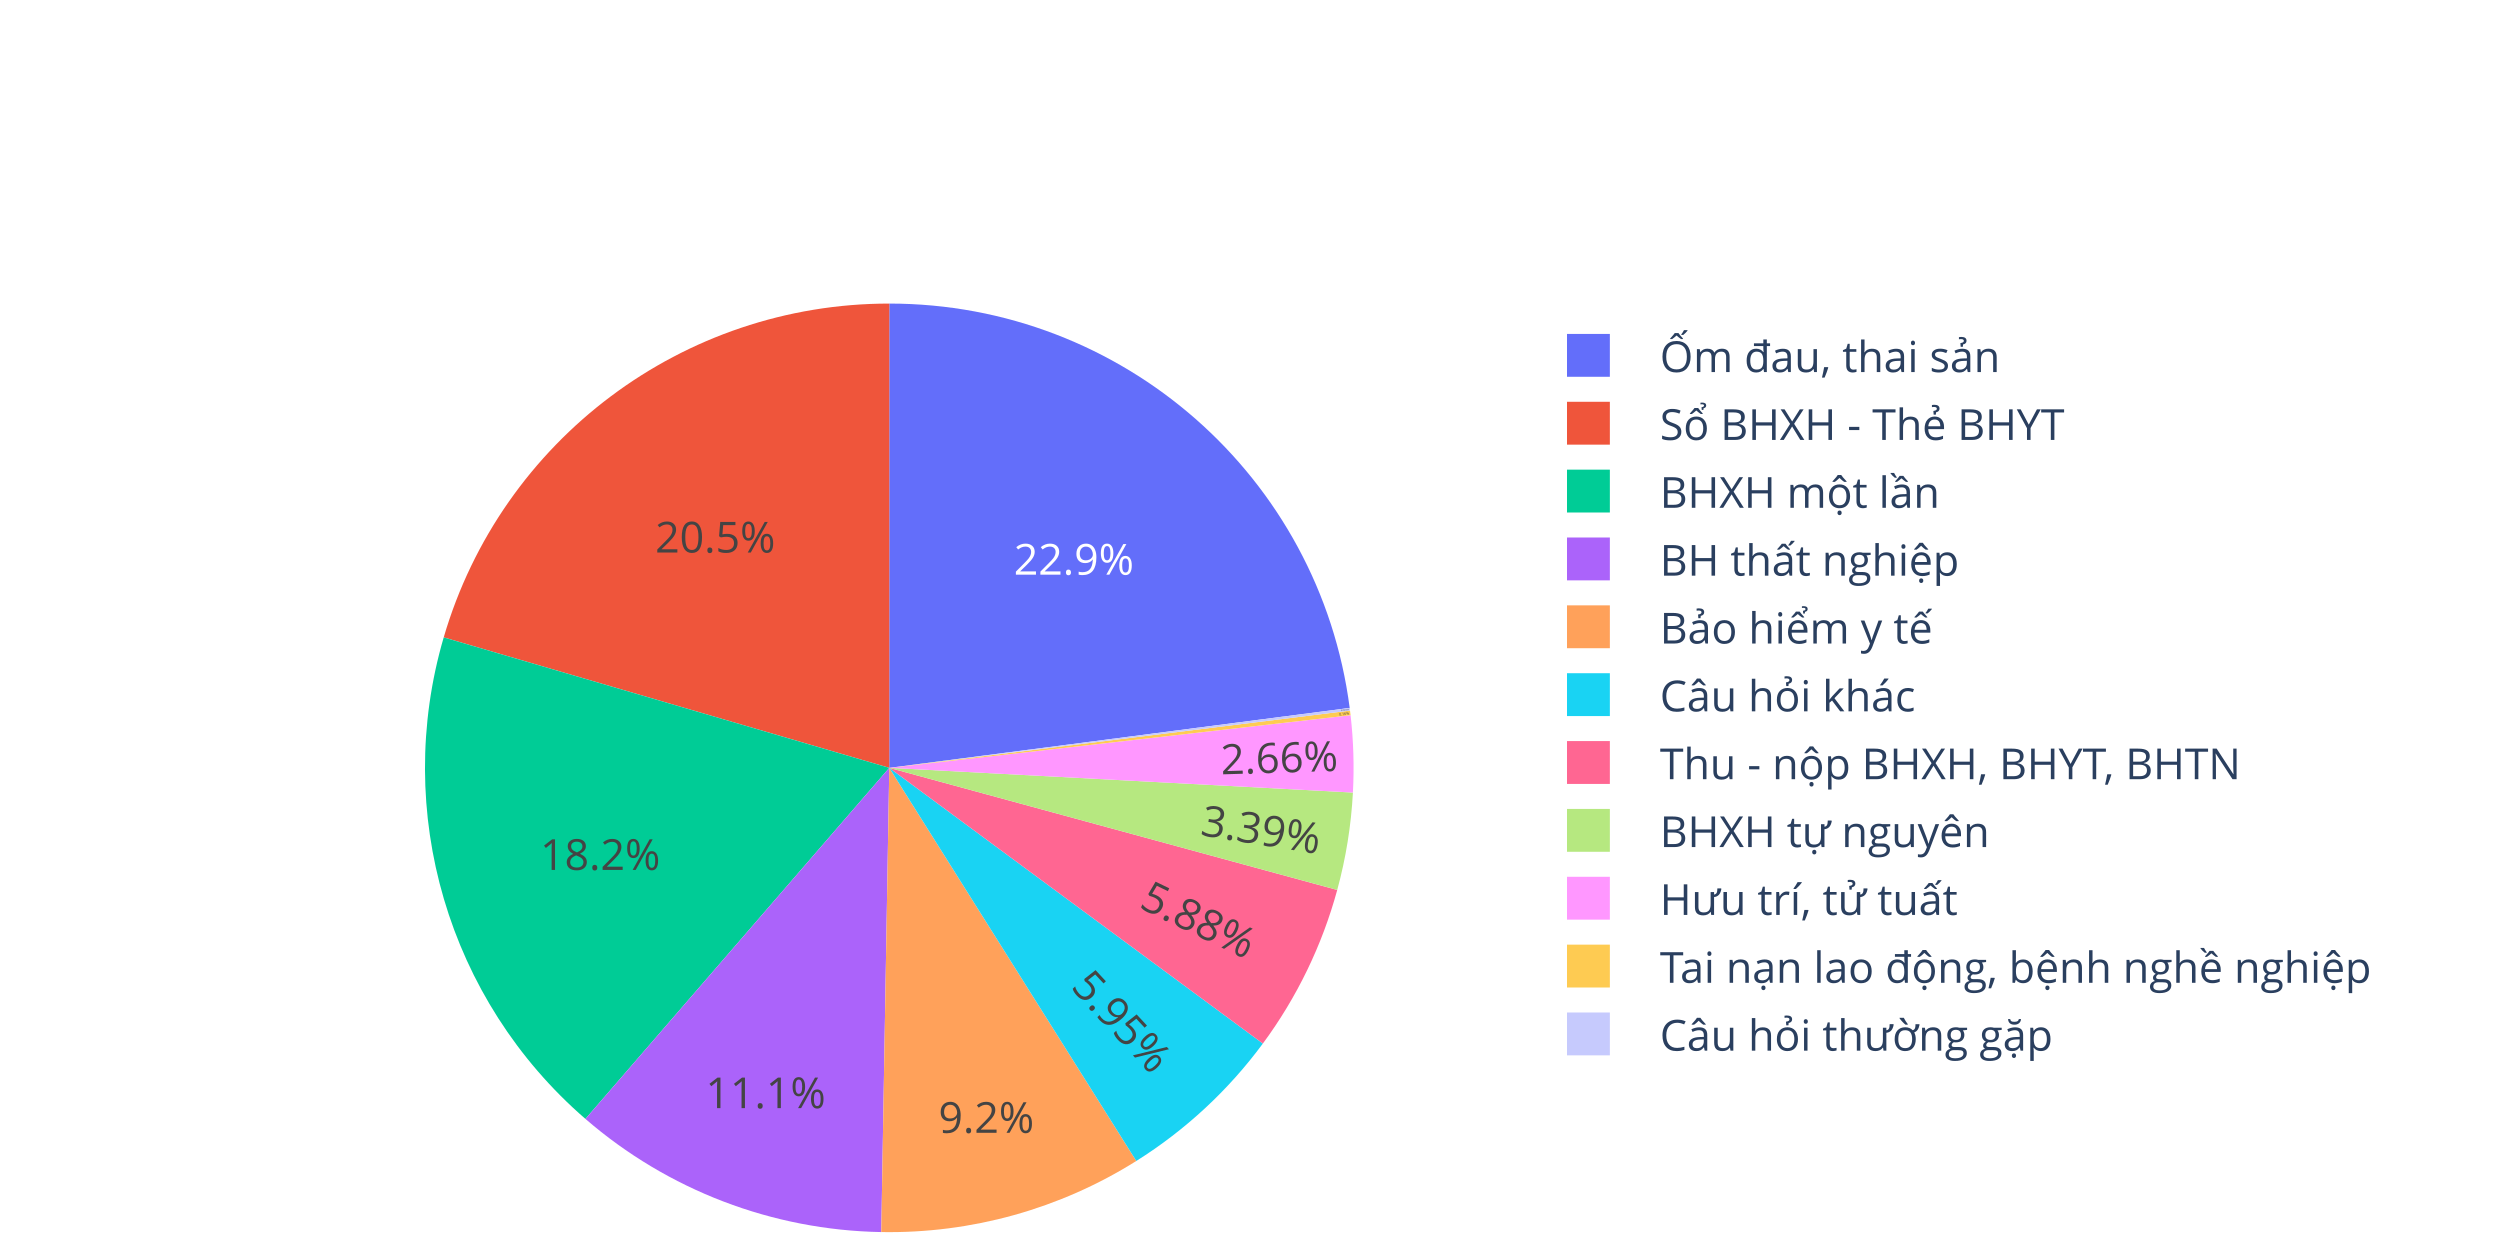
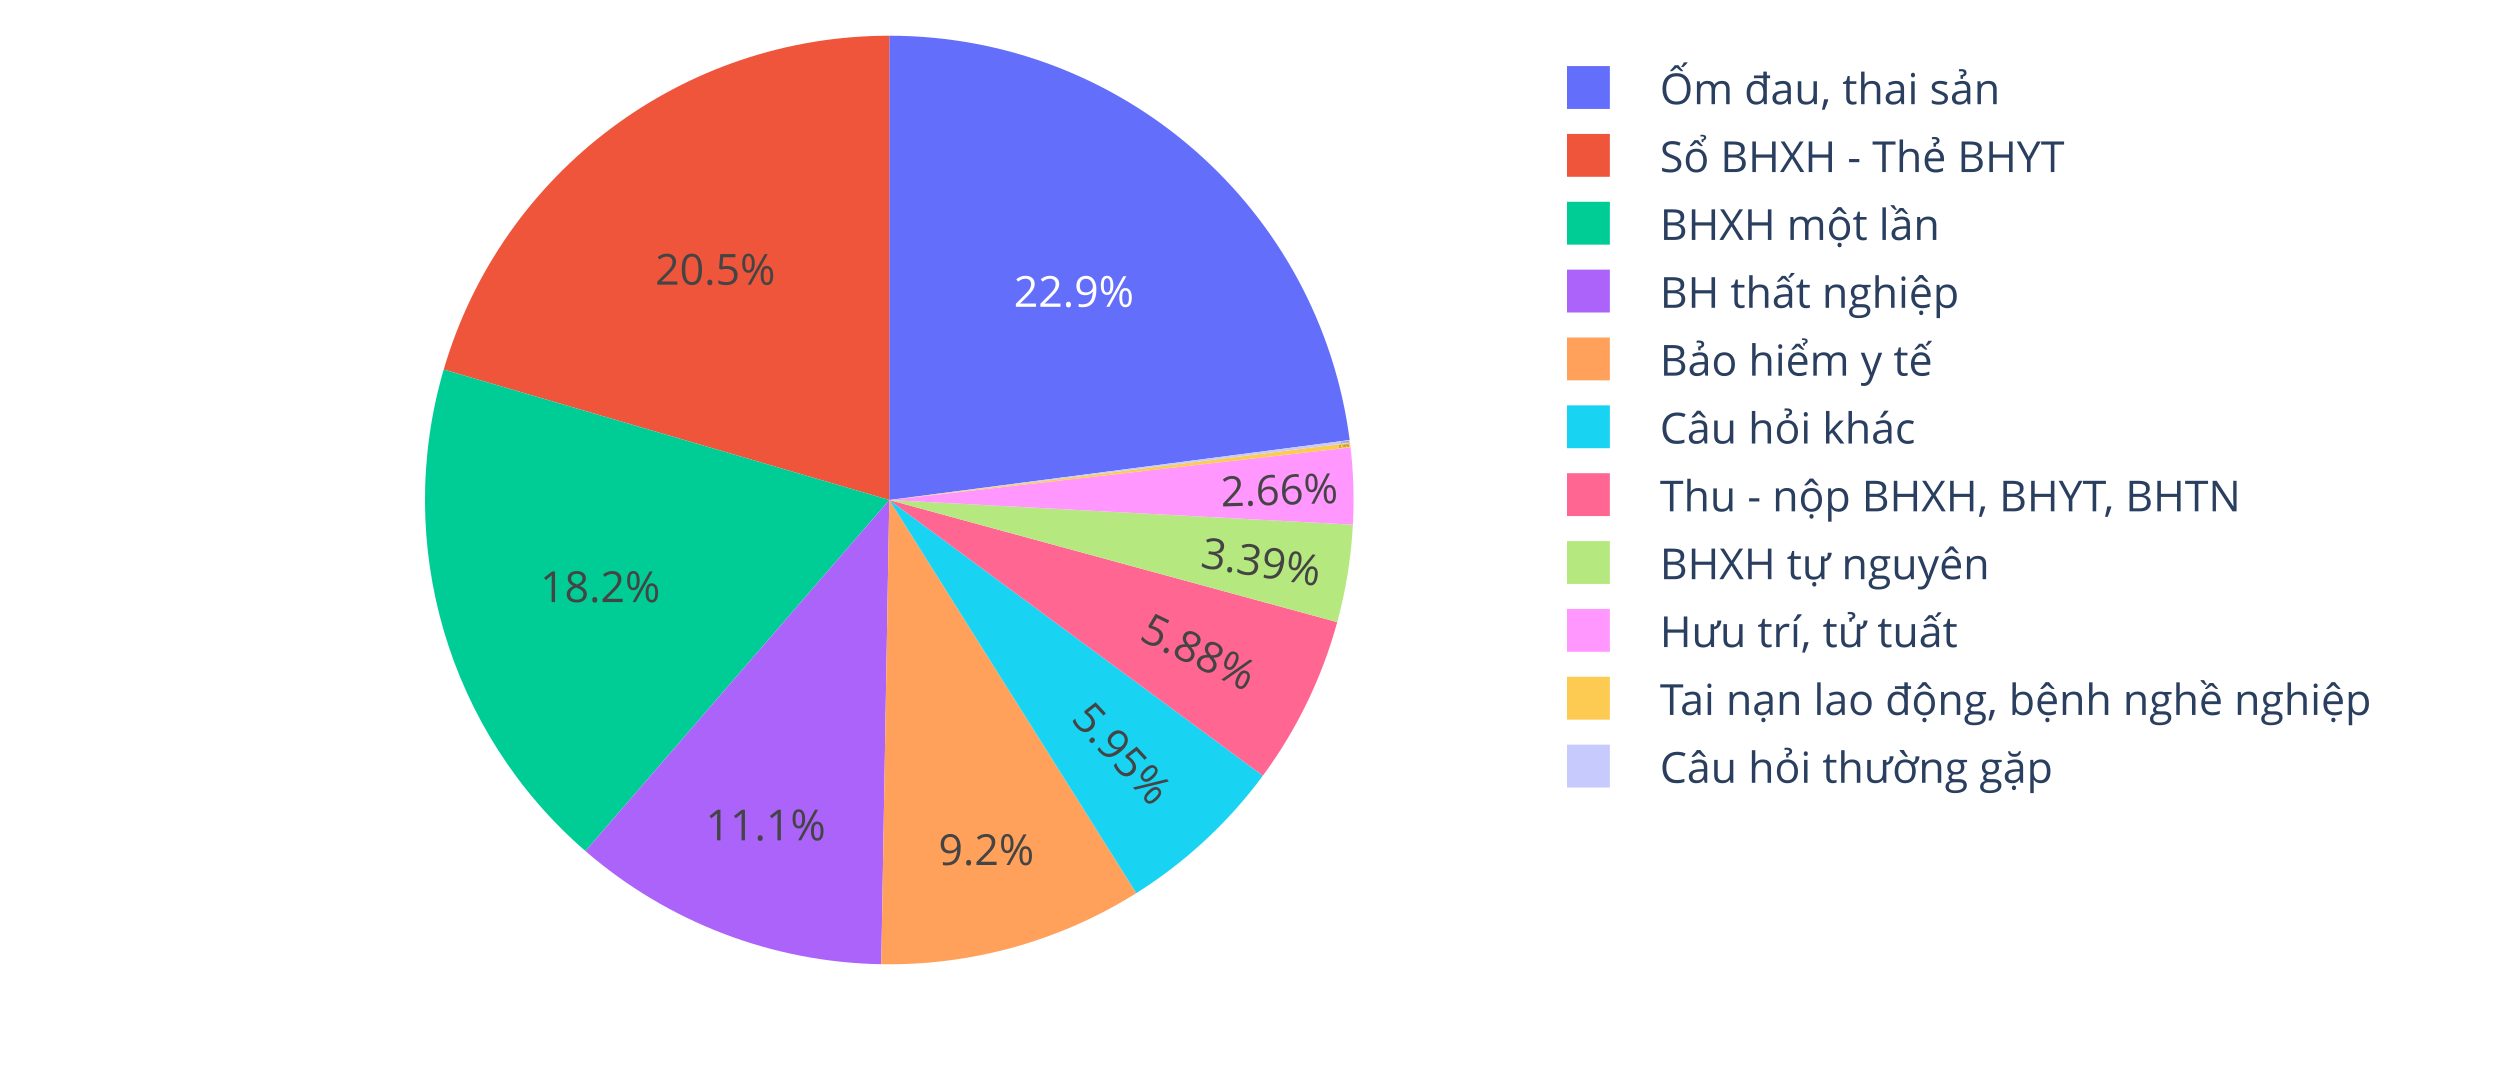
- <svg xmlns="http://www.w3.org/2000/svg" class="main-svg" width="700" height="350" style="" viewBox="0 0 700 300">
+ <svg xmlns="http://www.w3.org/2000/svg" class="main-svg" width="700" height="300" style="" viewBox="0 100 700 200">
  <rect x="0" y="0" width="700" height="400" style="fill: rgb(255, 255, 255); fill-opacity: 1;" />
  <defs id="defs-7d46c0">
    <g class="clips" />
    <g class="gradients" />
    <g class="patterns" />
  </defs>
  <g class="bglayer" />
  <g class="layer-below">
    <g class="imagelayer" />
    <g class="shapelayer" />
  </g>
  <g class="cartesianlayer" />
  <g class="polarlayer" />
  <g class="smithlayer" />
  <g class="ternarylayer" />
  <g class="geolayer" />
  <g class="funnelarealayer" />
  <g class="pielayer">
    <g class="trace" stroke-linejoin="round" style="opacity: 1;">
      <g class="slice">
        <path class="surface" d="M249,190l0,-130a130,130 0 0 1 128.912,113.217Z" style="pointer-events: none; fill: rgb(99, 110, 250); fill-opacity: 1; stroke-width: 0; stroke: rgb(68, 68, 68); stroke-opacity: 1;" />
        <g class="slicetext">
          <text data-notex="1" class="slicetext" transform="translate(300.6814,135.9041)" text-anchor="middle" x="0" y="0" style="font-family: 'Open Sans', verdana, arial, sans-serif; font-size: 12px; fill: rgb(255, 255, 255); fill-opacity: 1; white-space: pre;">22.9%</text>
        </g>
      </g>
      <g class="slice">
        <path class="surface" d="M249,190l-124.763,-36.527a130,130 0 0 1 124.763,-93.473Z" style="pointer-events: none; fill: rgb(239, 85, 59); fill-opacity: 1; stroke-width: 0; stroke: rgb(68, 68, 68); stroke-opacity: 1;" />
        <g class="slicetext">
          <text data-notex="1" class="slicetext" transform="translate(200.2707,129.7085)" text-anchor="middle" x="0" y="0" style="font-family: 'Open Sans', verdana, arial, sans-serif; font-size: 12px; fill: rgb(68, 68, 68); fill-opacity: 1; white-space: pre;">20.5%</text>
        </g>
      </g>
      <g class="slice">
        <path class="surface" d="M249,190l-85.08,98.292a130,130 0 0 1 -39.682,-134.819Z" style="pointer-events: none; fill: rgb(0, 204, 150); fill-opacity: 1; stroke-width: 0; stroke: rgb(68, 68, 68); stroke-opacity: 1;" />
        <g class="slicetext">
          <text data-notex="1" class="slicetext" transform="translate(168.0473,218.5774)" text-anchor="middle" x="0" y="0" style="font-family: 'Open Sans', verdana, arial, sans-serif; font-size: 12px; fill: rgb(68, 68, 68); fill-opacity: 1; white-space: pre;">18.2%</text>
        </g>
      </g>
      <g class="slice">
        <path class="surface" d="M249,190l-2.244,129.981a130,130 0 0 1 -82.837,-31.689Z" style="pointer-events: none; fill: rgb(171, 99, 250); fill-opacity: 1; stroke-width: 0; stroke: rgb(68, 68, 68); stroke-opacity: 1;" />
        <g class="slicetext">
          <text data-notex="1" class="slicetext" transform="translate(214.3661,285.2856)" text-anchor="middle" x="0" y="0" style="font-family: 'Open Sans', verdana, arial, sans-serif; font-size: 12px; fill: rgb(68, 68, 68); fill-opacity: 1; white-space: pre;">11.1%</text>
        </g>
      </g>
      <g class="slice">
        <path class="surface" d="M249,190l69.164,110.074a130,130 0 0 1 -71.408,19.906Z" style="pointer-events: none; fill: rgb(255, 161, 90); fill-opacity: 1; stroke-width: 0; stroke: rgb(68, 68, 68); stroke-opacity: 1;" />
        <g class="slicetext">
          <text data-notex="1" class="slicetext" transform="translate(276.1641,292.1925)" text-anchor="middle" x="0" y="0" style="font-family: 'Open Sans', verdana, arial, sans-serif; font-size: 12px; fill: rgb(68, 68, 68); fill-opacity: 1; white-space: pre;">9.2%</text>
        </g>
      </g>
      <g class="slice">
        <path class="surface" d="M249,190l104.598,77.197a130,130 0 0 1 -35.434,32.878Z" style="pointer-events: none; fill: rgb(25, 211, 243); fill-opacity: 1; stroke-width: 0; stroke: rgb(68, 68, 68); stroke-opacity: 1;" />
        <g class="slicetext">
          <text data-notex="1" class="slicetext" transform="translate(311.0303,263.8363)rotate(47.14286)" text-anchor="middle" x="0" y="0" style="font-family: 'Open Sans', verdana, arial, sans-serif; font-size: 12px; fill: rgb(68, 68, 68); fill-opacity: 1; white-space: pre;">5.95%</text>
        </g>
      </g>
      <g class="slice">
        <path class="surface" d="M249,190l125.424,34.188a130,130 0 0 1 -20.826,43.009Z" style="pointer-events: none; fill: rgb(255, 102, 146); fill-opacity: 1; stroke-width: 0; stroke: rgb(68, 68, 68); stroke-opacity: 1;" />
        <g class="slicetext">
          <text data-notex="1" class="slicetext" transform="translate(333.7953,236.3385)rotate(25.83791)" text-anchor="middle" x="0" y="0" style="font-family: 'Open Sans', verdana, arial, sans-serif; font-size: 12px; fill: rgb(68, 68, 68); fill-opacity: 1; white-space: pre;">5.88%</text>
        </g>
      </g>
      <g class="slice">
        <path class="surface" d="M249,190l129.816,6.916a130,130 0 0 1 -4.392,27.272Z" style="pointer-events: none; fill: rgb(182, 232, 128); fill-opacity: 1; stroke-width: 0; stroke: rgb(68, 68, 68); stroke-opacity: 1;" />
        <g class="slicetext">
          <text data-notex="1" class="slicetext" transform="translate(352.4866,211.4767)rotate(9.148352)" text-anchor="middle" x="0" y="0" style="font-family: 'Open Sans', verdana, arial, sans-serif; font-size: 12px; fill: rgb(68, 68, 68); fill-opacity: 1; white-space: pre;">3.39%</text>
        </g>
      </g>
      <g class="slice">
        <path class="surface" d="M249,190l129.162,-14.741a130,130 0 0 1 0.654,21.657Z" style="pointer-events: none; fill: rgb(255, 151, 255); fill-opacity: 1; stroke-width: 0; stroke: rgb(68, 68, 68); stroke-opacity: 1;" />
        <g class="slicetext">
          <text data-notex="1" class="slicetext" transform="translate(358.325,191.3331)scale(0.9756775)rotate(-1.730769)" text-anchor="middle" x="0" y="0" style="font-family: 'Open Sans', verdana, arial, sans-serif; font-size: 12px; fill: rgb(68, 68, 68); fill-opacity: 1; white-space: pre;">2.66%</text>
        </g>
      </g>
      <g class="slice">
        <path class="surface" d="M249,190l129.007,-16.041a130,130 0 0 1 0.155,1.3Z" style="pointer-events: none; fill: rgb(254, 203, 82); fill-opacity: 1; stroke-width: 0; stroke: rgb(68, 68, 68); stroke-opacity: 1;" />
        <g class="slicetext">
          <text data-notex="1" class="slicetext" transform="translate(376.3789,175.213)scale(0.08377093)rotate(-6.799451)" text-anchor="middle" x="0" y="0" style="font-family: 'Open Sans', verdana, arial, sans-serif; font-size: 12px; fill: rgb(68, 68, 68); fill-opacity: 1; white-space: pre;">0.16%</text>
        </g>
      </g>
      <g class="slice">
        <path class="surface" d="M249,190l128.912,-16.783a130,130 0 0 1 0.094,0.742Z" style="pointer-events: none; fill: rgb(198, 202, 253); fill-opacity: 1; stroke-width: 0; stroke: rgb(68, 68, 68); stroke-opacity: 1;" />
        <g class="slicetext">
          <text data-notex="1" class="slicetext" transform="translate(376.6003,173.9915)scale(0.04814599)rotate(-7.252747)" text-anchor="middle" x="0" y="0" style="font-family: 'Open Sans', verdana, arial, sans-serif; font-size: 12px; fill: rgb(68, 68, 68); fill-opacity: 1; white-space: pre;">0.0916%</text>
        </g>
      </g>
    </g>
  </g>
  <g class="iciclelayer" />
  <g class="treemaplayer" />
  <g class="sunburstlayer" />
  <g class="glimages" />
  <defs id="topdefs-7d46c0">
    <g class="clips" />
    <clipPath id="legend7d46c0">
      <rect width="263" height="219" x="0" y="0" />
    </clipPath>
  </defs>
  <g class="layer-above">
    <g class="imagelayer" />
    <g class="shapelayer" />
  </g>
  <g class="infolayer">
    <g class="legend" pointer-events="all" transform="translate(424.76,60)">
      <rect class="bg" shape-rendering="crispEdges" style="stroke: rgb(68, 68, 68); stroke-opacity: 1; fill: rgb(255, 255, 255); fill-opacity: 1; stroke-width: 0px;" width="263" height="219" x="0" y="0" />
      <g class="scrollbox" transform="" clip-path="url(#legend7d46c0)">
        <g class="groups">
          <g class="traces" transform="translate(0,14.5)" style="opacity: 1;">
            <text class="legendtext" text-anchor="start" x="40" y="4.68" style="font-family: 'Open Sans', verdana, arial, sans-serif; font-size: 12px; fill: rgb(42, 63, 95); fill-opacity: 1; white-space: pre;">Ốm đau, thai sản</text>
            <g class="layers" style="opacity: 1;">
              <g class="legendfill" />
              <g class="legendlines" />
              <g class="legendsymbols">
                <g class="legendpoints">
                  <path class="legendpie" d="M6,6H-6V-6H6Z" transform="translate(20,0)" style="fill: rgb(99, 110, 250); fill-opacity: 1; stroke-width: 0; stroke: rgb(68, 68, 68); stroke-opacity: 1;" />
                </g>
              </g>
            </g>
            <rect class="legendtoggle" x="0" y="-9.5" width="257.797" height="19" style="fill: rgb(0, 0, 0); fill-opacity: 0;" />
          </g>
          <g class="traces" transform="translate(0,33.5)" style="opacity: 1;">
            <text class="legendtext" text-anchor="start" x="40" y="4.68" style="font-family: 'Open Sans', verdana, arial, sans-serif; font-size: 12px; fill: rgb(42, 63, 95); fill-opacity: 1; white-space: pre;">Sổ BHXH - Thẻ BHYT</text>
            <g class="layers" style="opacity: 1;">
              <g class="legendfill" />
              <g class="legendlines" />
              <g class="legendsymbols">
                <g class="legendpoints">
                  <path class="legendpie" d="M6,6H-6V-6H6Z" transform="translate(20,0)" style="fill: rgb(239, 85, 59); fill-opacity: 1; stroke-width: 0; stroke: rgb(68, 68, 68); stroke-opacity: 1;" />
                </g>
              </g>
            </g>
            <rect class="legendtoggle" x="0" y="-9.5" width="257.797" height="19" style="fill: rgb(0, 0, 0); fill-opacity: 0;" />
          </g>
          <g class="traces" transform="translate(0,52.5)" style="opacity: 1;">
            <text class="legendtext" text-anchor="start" x="40" y="4.68" style="font-family: 'Open Sans', verdana, arial, sans-serif; font-size: 12px; fill: rgb(42, 63, 95); fill-opacity: 1; white-space: pre;">BHXH một lần</text>
            <g class="layers" style="opacity: 1;">
              <g class="legendfill" />
              <g class="legendlines" />
              <g class="legendsymbols">
                <g class="legendpoints">
                  <path class="legendpie" d="M6,6H-6V-6H6Z" transform="translate(20,0)" style="fill: rgb(0, 204, 150); fill-opacity: 1; stroke-width: 0; stroke: rgb(68, 68, 68); stroke-opacity: 1;" />
                </g>
              </g>
            </g>
            <rect class="legendtoggle" x="0" y="-9.5" width="257.797" height="19" style="fill: rgb(0, 0, 0); fill-opacity: 0;" />
          </g>
          <g class="traces" transform="translate(0,71.5)" style="opacity: 1;">
            <text class="legendtext" text-anchor="start" x="40" y="4.68" style="font-family: 'Open Sans', verdana, arial, sans-serif; font-size: 12px; fill: rgb(42, 63, 95); fill-opacity: 1; white-space: pre;">BH thất nghiệp</text>
            <g class="layers" style="opacity: 1;">
              <g class="legendfill" />
              <g class="legendlines" />
              <g class="legendsymbols">
                <g class="legendpoints">
                  <path class="legendpie" d="M6,6H-6V-6H6Z" transform="translate(20,0)" style="fill: rgb(171, 99, 250); fill-opacity: 1; stroke-width: 0; stroke: rgb(68, 68, 68); stroke-opacity: 1;" />
                </g>
              </g>
            </g>
            <rect class="legendtoggle" x="0" y="-9.5" width="257.797" height="19" style="fill: rgb(0, 0, 0); fill-opacity: 0;" />
          </g>
          <g class="traces" transform="translate(0,90.5)" style="opacity: 1;">
            <text class="legendtext" text-anchor="start" x="40" y="4.68" style="font-family: 'Open Sans', verdana, arial, sans-serif; font-size: 12px; fill: rgb(42, 63, 95); fill-opacity: 1; white-space: pre;">Bảo hiểm y tế</text>
            <g class="layers" style="opacity: 1;">
              <g class="legendfill" />
              <g class="legendlines" />
              <g class="legendsymbols">
                <g class="legendpoints">
                  <path class="legendpie" d="M6,6H-6V-6H6Z" transform="translate(20,0)" style="fill: rgb(255, 161, 90); fill-opacity: 1; stroke-width: 0; stroke: rgb(68, 68, 68); stroke-opacity: 1;" />
                </g>
              </g>
            </g>
            <rect class="legendtoggle" x="0" y="-9.5" width="257.797" height="19" style="fill: rgb(0, 0, 0); fill-opacity: 0;" />
          </g>
          <g class="traces" transform="translate(0,109.5)" style="opacity: 1;">
            <text class="legendtext" text-anchor="start" x="40" y="4.68" style="font-family: 'Open Sans', verdana, arial, sans-serif; font-size: 12px; fill: rgb(42, 63, 95); fill-opacity: 1; white-space: pre;">Câu hỏi khác</text>
            <g class="layers" style="opacity: 1;">
              <g class="legendfill" />
              <g class="legendlines" />
              <g class="legendsymbols">
                <g class="legendpoints">
                  <path class="legendpie" d="M6,6H-6V-6H6Z" transform="translate(20,0)" style="fill: rgb(25, 211, 243); fill-opacity: 1; stroke-width: 0; stroke: rgb(68, 68, 68); stroke-opacity: 1;" />
                </g>
              </g>
            </g>
            <rect class="legendtoggle" x="0" y="-9.5" width="257.797" height="19" style="fill: rgb(0, 0, 0); fill-opacity: 0;" />
          </g>
          <g class="traces" transform="translate(0,128.5)" style="opacity: 1;">
            <text class="legendtext" text-anchor="start" x="40" y="4.68" style="font-family: 'Open Sans', verdana, arial, sans-serif; font-size: 12px; fill: rgb(42, 63, 95); fill-opacity: 1; white-space: pre;">Thu - nộp BHXH, BHYT, BHTN</text>
            <g class="layers" style="opacity: 1;">
              <g class="legendfill" />
              <g class="legendlines" />
              <g class="legendsymbols">
                <g class="legendpoints">
                  <path class="legendpie" d="M6,6H-6V-6H6Z" transform="translate(20,0)" style="fill: rgb(255, 102, 146); fill-opacity: 1; stroke-width: 0; stroke: rgb(68, 68, 68); stroke-opacity: 1;" />
                </g>
              </g>
            </g>
            <rect class="legendtoggle" x="0" y="-9.5" width="257.797" height="19" style="fill: rgb(0, 0, 0); fill-opacity: 0;" />
          </g>
          <g class="traces" transform="translate(0,147.5)" style="opacity: 1;">
            <text class="legendtext" text-anchor="start" x="40" y="4.68" style="font-family: 'Open Sans', verdana, arial, sans-serif; font-size: 12px; fill: rgb(42, 63, 95); fill-opacity: 1; white-space: pre;">BHXH tự nguyên</text>
            <g class="layers" style="opacity: 1;">
              <g class="legendfill" />
              <g class="legendlines" />
              <g class="legendsymbols">
                <g class="legendpoints">
                  <path class="legendpie" d="M6,6H-6V-6H6Z" transform="translate(20,0)" style="fill: rgb(182, 232, 128); fill-opacity: 1; stroke-width: 0; stroke: rgb(68, 68, 68); stroke-opacity: 1;" />
                </g>
              </g>
            </g>
            <rect class="legendtoggle" x="0" y="-9.5" width="257.797" height="19" style="fill: rgb(0, 0, 0); fill-opacity: 0;" />
          </g>
          <g class="traces" transform="translate(0,166.5)" style="opacity: 1;">
            <text class="legendtext" text-anchor="start" x="40" y="4.68" style="font-family: 'Open Sans', verdana, arial, sans-serif; font-size: 12px; fill: rgb(42, 63, 95); fill-opacity: 1; white-space: pre;">Hưu trí, tử tuất</text>
            <g class="layers" style="opacity: 1;">
              <g class="legendfill" />
              <g class="legendlines" />
              <g class="legendsymbols">
                <g class="legendpoints">
                  <path class="legendpie" d="M6,6H-6V-6H6Z" transform="translate(20,0)" style="fill: rgb(255, 151, 255); fill-opacity: 1; stroke-width: 0; stroke: rgb(68, 68, 68); stroke-opacity: 1;" />
                </g>
              </g>
            </g>
            <rect class="legendtoggle" x="0" y="-9.5" width="257.797" height="19" style="fill: rgb(0, 0, 0); fill-opacity: 0;" />
          </g>
          <g class="traces" transform="translate(0,185.5)" style="opacity: 1;">
            <text class="legendtext" text-anchor="start" x="40" y="4.68" style="font-family: 'Open Sans', verdana, arial, sans-serif; font-size: 12px; fill: rgb(42, 63, 95); fill-opacity: 1; white-space: pre;">Tai nạn lao động, bệnh nghề nghiệp</text>
            <g class="layers" style="opacity: 1;">
              <g class="legendfill" />
              <g class="legendlines" />
              <g class="legendsymbols">
                <g class="legendpoints">
                  <path class="legendpie" d="M6,6H-6V-6H6Z" transform="translate(20,0)" style="fill: rgb(254, 203, 82); fill-opacity: 1; stroke-width: 0; stroke: rgb(68, 68, 68); stroke-opacity: 1;" />
                </g>
              </g>
            </g>
            <rect class="legendtoggle" x="0" y="-9.5" width="257.797" height="19" style="fill: rgb(0, 0, 0); fill-opacity: 0;" />
          </g>
          <g class="traces" transform="translate(0,204.5)" style="opacity: 1;">
            <text class="legendtext" text-anchor="start" x="40" y="4.68" style="font-family: 'Open Sans', verdana, arial, sans-serif; font-size: 12px; fill: rgb(42, 63, 95); fill-opacity: 1; white-space: pre;">Câu hỏi thường gặp</text>
            <g class="layers" style="opacity: 1;">
              <g class="legendfill" />
              <g class="legendlines" />
              <g class="legendsymbols">
                <g class="legendpoints">
                  <path class="legendpie" d="M6,6H-6V-6H6Z" transform="translate(20,0)" style="fill: rgb(198, 202, 253); fill-opacity: 1; stroke-width: 0; stroke: rgb(68, 68, 68); stroke-opacity: 1;" />
                </g>
              </g>
            </g>
            <rect class="legendtoggle" x="0" y="-9.5" width="257.797" height="19" style="fill: rgb(0, 0, 0); fill-opacity: 0;" />
          </g>
        </g>
      </g>
      <rect class="scrollbar" rx="20" ry="3" width="0" height="0" style="fill: rgb(128, 139, 164); fill-opacity: 1;" x="0" y="0" />
    </g>
    <g class="g-gtitle" />
  </g>
</svg>
